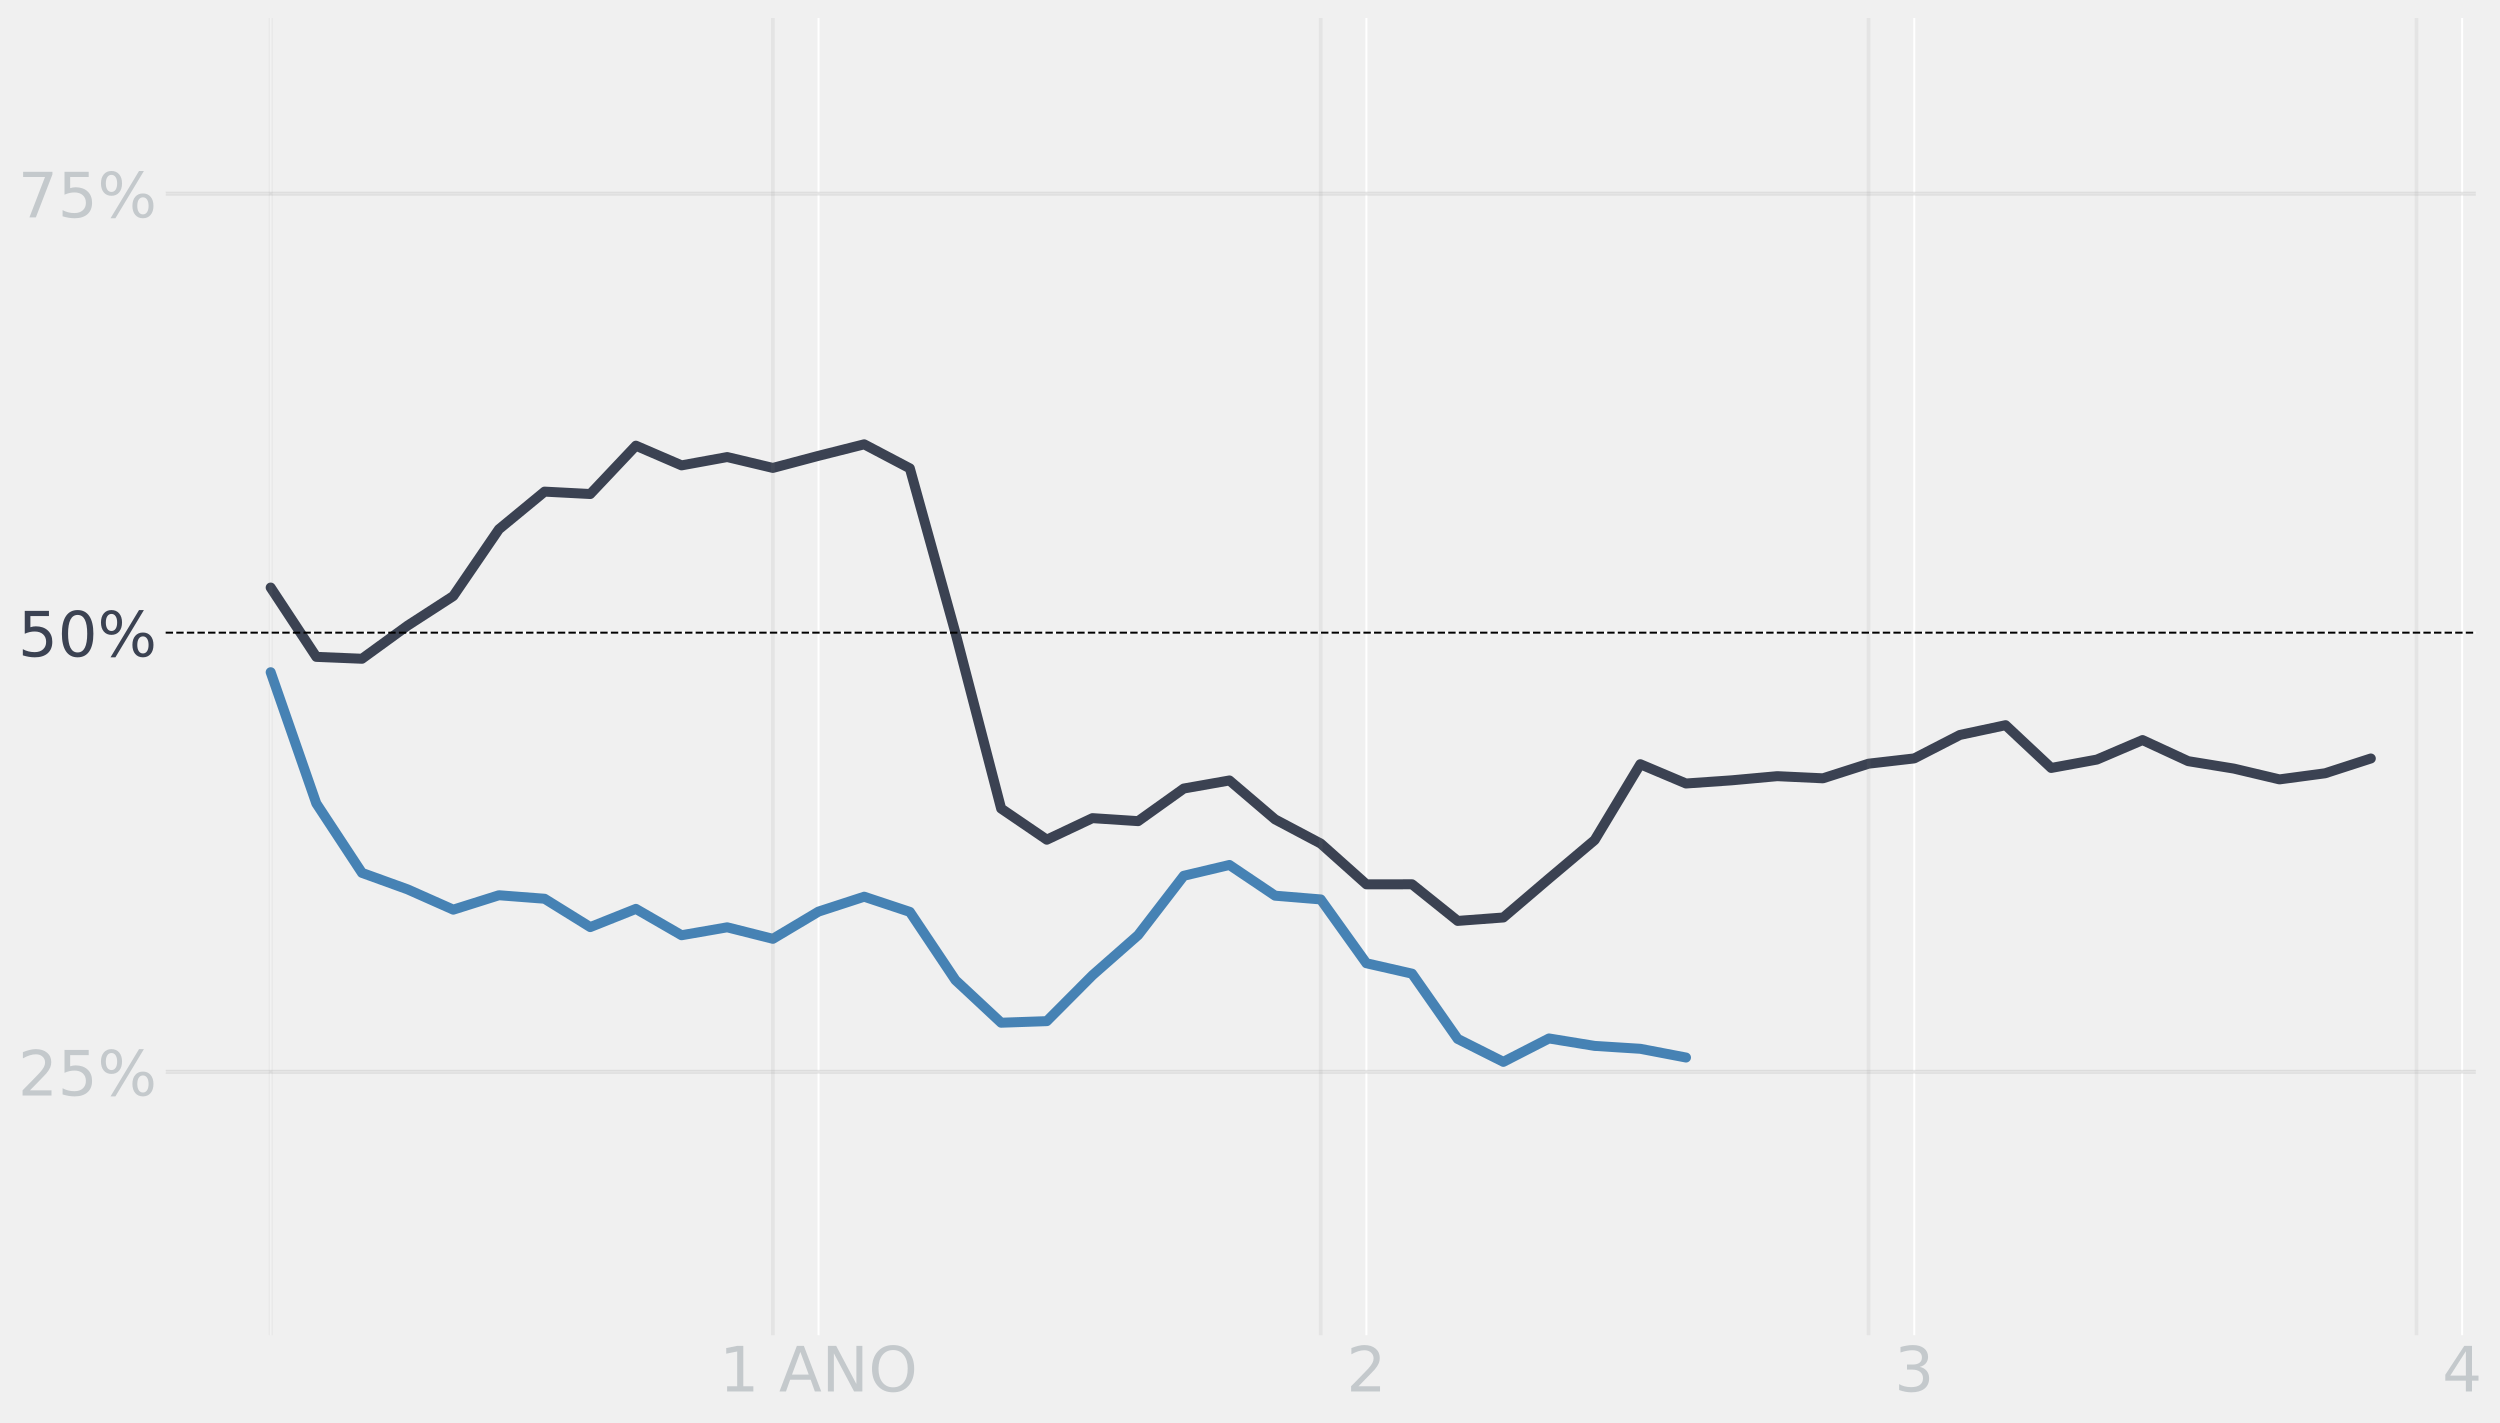
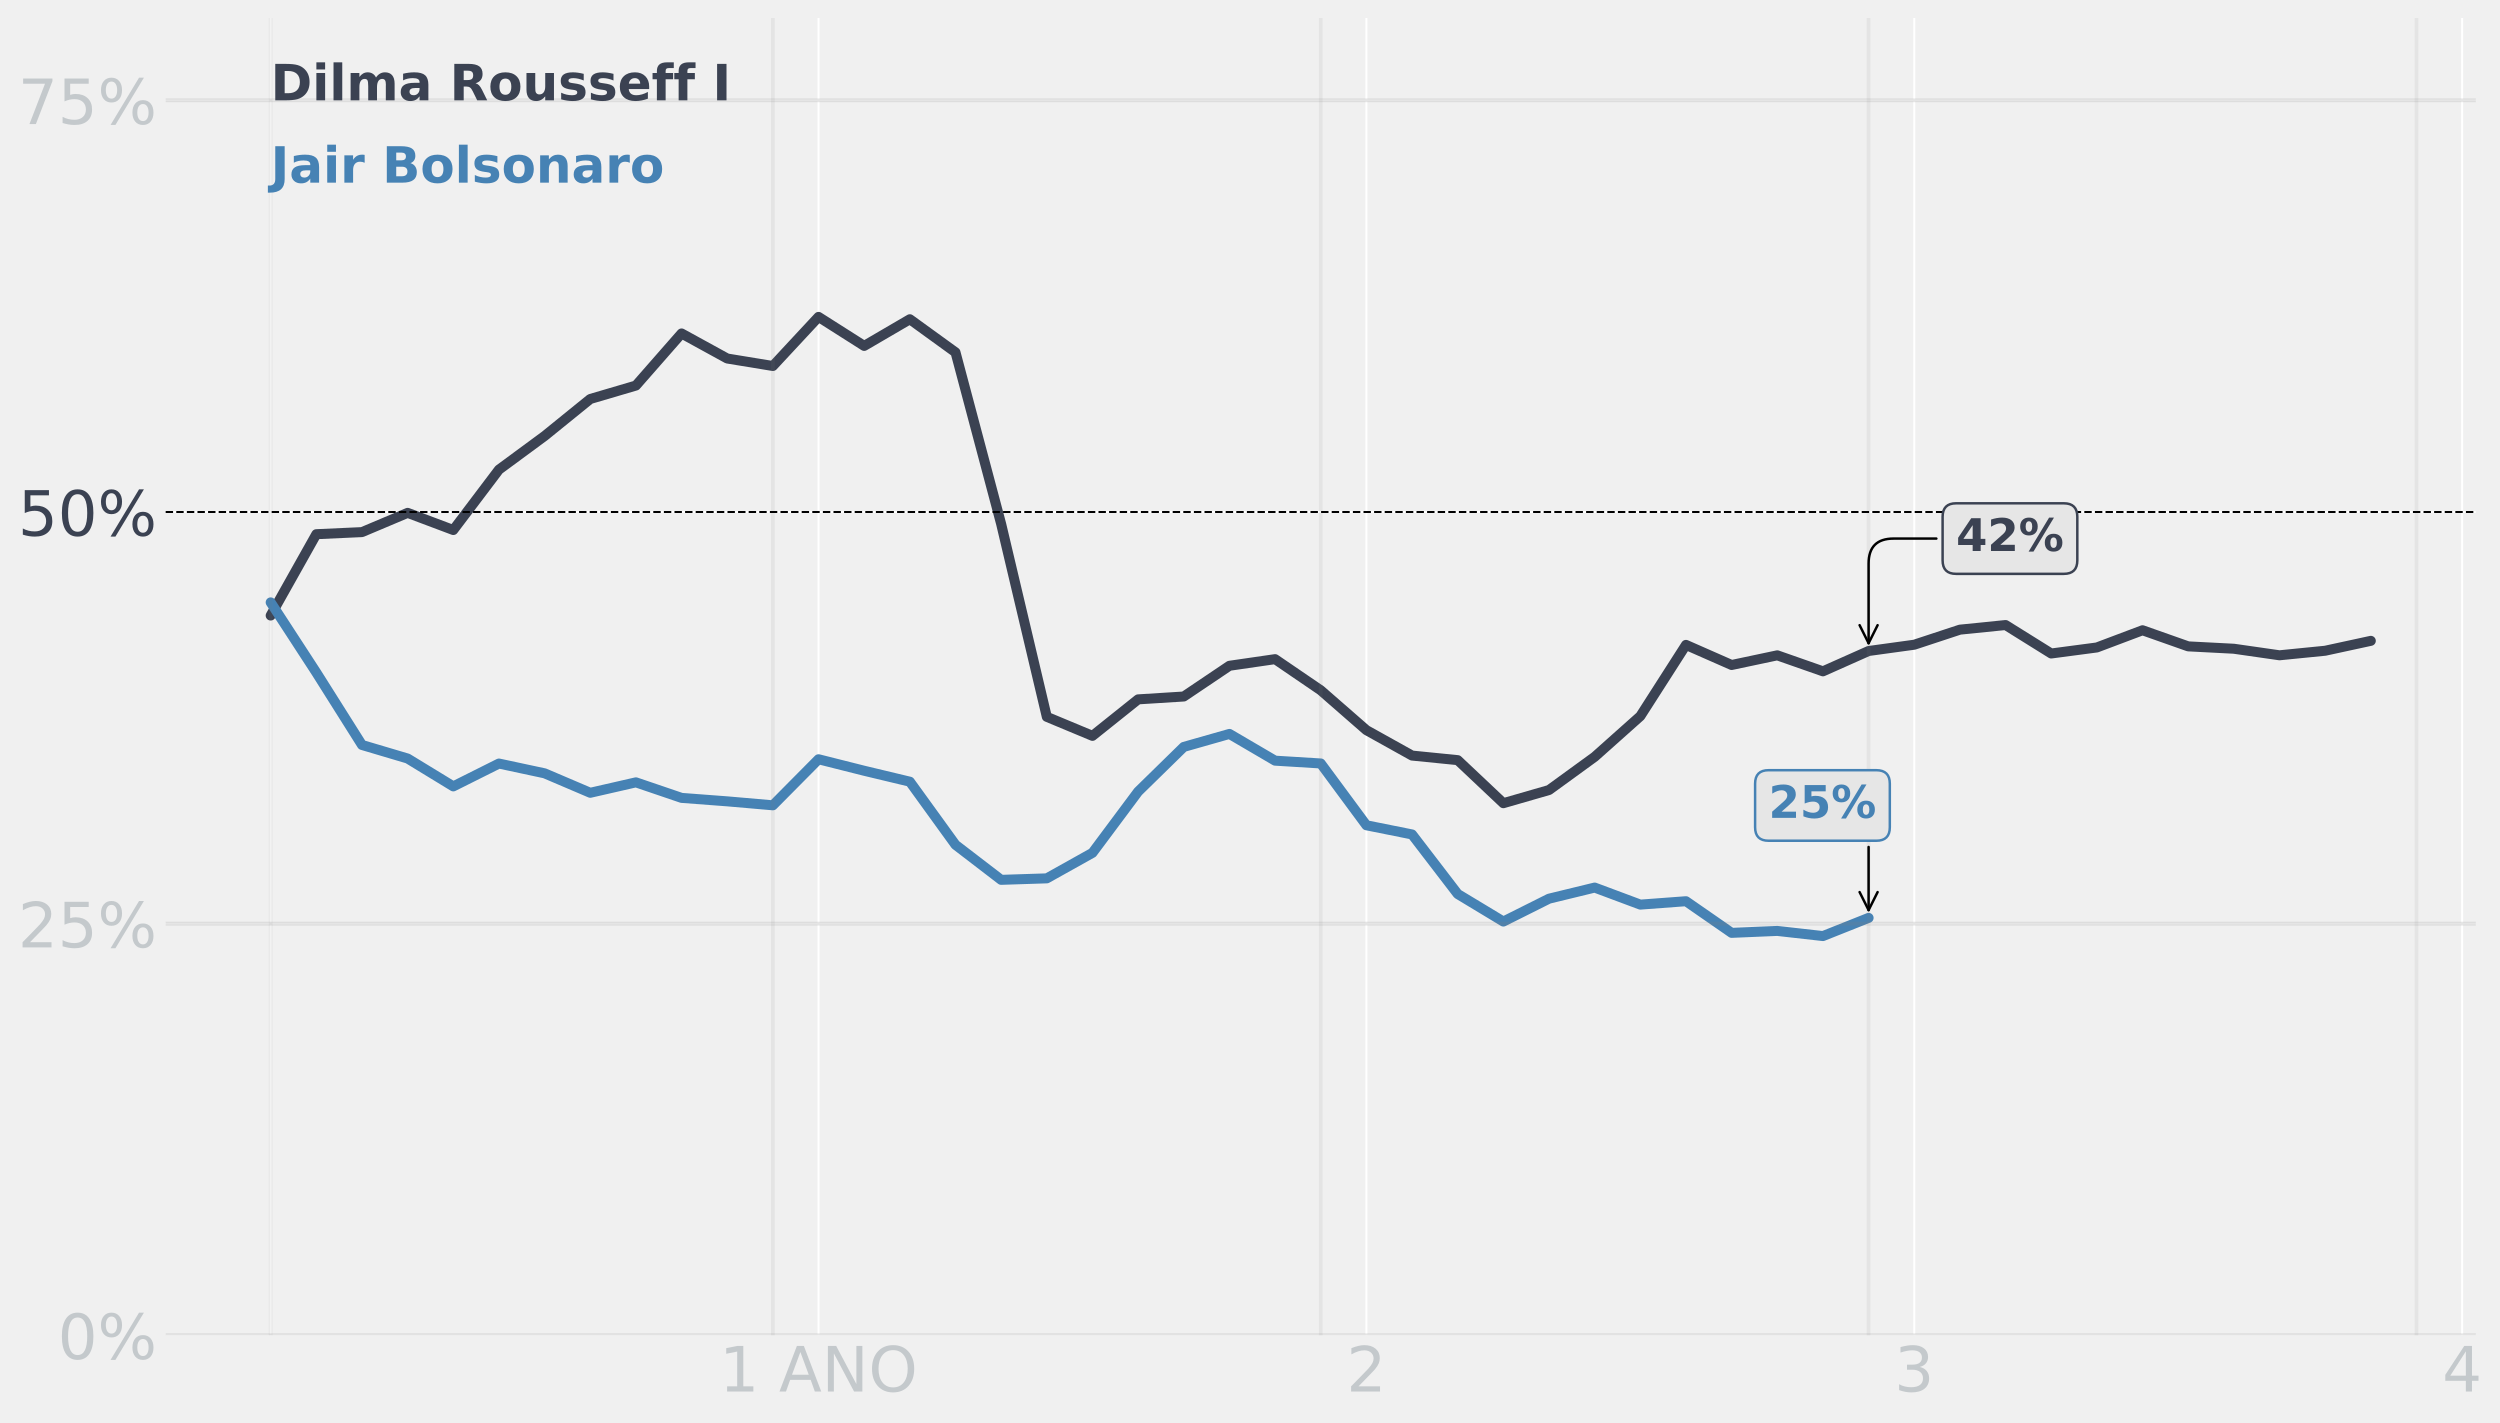
- <svg xmlns="http://www.w3.org/2000/svg" xmlns:xlink="http://www.w3.org/1999/xlink" height="568.995pt" version="1.1" viewBox="0 0 1000.035 568.995" width="1000.035pt">
+ <svg xmlns="http://www.w3.org/2000/svg" xmlns:xlink="http://www.w3.org/1999/xlink" height="568.995pt" version="1.1" viewBox="0 0 999.973 568.995" width="999.973pt">
  <defs>
    <style type="text/css">*{stroke-linecap:butt;stroke-linejoin:round;}</style>
  </defs>
  <g id="figure_1">
    <g id="patch_1">
-       <path d="M 0 568.995  L 1000.035 568.995  L 1000.035 0  L 0 0  z " style="fill:#f0f0f0;" />
+       <path d="M 0 568.995  L 999.973 568.995  L 999.973 0  L 0 0  z " style="fill:#f0f0f0;" />
    </g>
    <g id="axes_1">
      <g id="patch_2">
-         <path d="M 66.266 534.1  L 990.361 534.1  L 990.361 7.2  L 66.266 7.2  z " style="fill:#f0f0f0;" />
+         <path d="M 66.266 534.1  L 990.298 534.1  L 990.298 7.2  L 66.266 7.2  z " style="fill:#f0f0f0;" />
      </g>
      <g id="matplotlib.axis_1">
        <g id="xtick_1">
          <g id="line2d_1">
-             <path clip-path="url(#p7c171c2317)" d="M 108.271 534.1  L 108.271 7.2  " style="fill:none;stroke:#ffffff;stroke-linecap:round;stroke-width:0.8;" />
+             <path clip-path="url(#p56f7542ed2)" d="M 108.268 534.1  L 108.268 7.2  " style="fill:none;stroke:#ffffff;stroke-linecap:round;stroke-width:0.8;" />
          </g>
          <g id="line2d_2" />
        </g>
        <g id="xtick_2">
          <g id="line2d_3">
-             <path clip-path="url(#p7c171c2317)" d="M 327.423 534.1  L 327.423 7.2  " style="fill:none;stroke:#ffffff;stroke-linecap:round;stroke-width:0.8;" />
+             <path clip-path="url(#p56f7542ed2)" d="M 327.406 534.1  L 327.406 7.2  " style="fill:none;stroke:#ffffff;stroke-linecap:round;stroke-width:0.8;" />
          </g>
          <g id="line2d_4" />
          <g id="text_1">
-             <g style="fill:#c4c9cc;" transform="translate(287.7555 556.5961)scale(0.25 -0.25)">
-               <defs>
-                 <path d="M 794 531  L 1825 531  L 1825 4091  L 703 3866  L 703 4441  L 1819 4666  L 2450 4666  L 2450 531  L 3481 531  L 3481 0  L 794 0  L 794 531  z " id="DejaVuSans-31" transform="scale(0.015625)" />
-                 <path id="DejaVuSans-20" transform="scale(0.015625)" />
-                 <path d="M 2188 4044  L 1331 1722  L 3047 1722  L 2188 4044  z M 1831 4666  L 2547 4666  L 4325 0  L 3669 0  L 3244 1197  L 1141 1197  L 716 0  L 50 0  L 1831 4666  z " id="DejaVuSans-41" transform="scale(0.015625)" />
-                 <path d="M 628 4666  L 1478 4666  L 3547 763  L 3547 4666  L 4159 4666  L 4159 0  L 3309 0  L 1241 3903  L 1241 0  L 628 0  L 628 4666  z " id="DejaVuSans-4e" transform="scale(0.015625)" />
-                 <path d="M 2522 4238  Q 1834 4238 1429 3725  Q 1025 3213 1025 2328  Q 1025 1447 1429 934  Q 1834 422 2522 422  Q 3209 422 3611 934  Q 4013 1447 4013 2328  Q 4013 3213 3611 3725  Q 3209 4238 2522 4238  z M 2522 4750  Q 3503 4750 4090 4092  Q 4678 3434 4678 2328  Q 4678 1225 4090 567  Q 3503 -91 2522 -91  Q 1538 -91 948 565  Q 359 1222 359 2328  Q 359 3434 948 4092  Q 1538 4750 2522 4750  z " id="DejaVuSans-4f" transform="scale(0.015625)" />
-               </defs>
-               <use xlink:href="#DejaVuSans-31" />
-               <use x="63.623" xlink:href="#DejaVuSans-20" />
-               <use x="95.41" xlink:href="#DejaVuSans-41" />
-               <use x="163.818" xlink:href="#DejaVuSans-4e" />
-               <use x="238.623" xlink:href="#DejaVuSans-4f" />
+             <g style="fill:#c4c9cc;" transform="translate(287.7378 556.5961)scale(0.25 -0.25)">
+               <defs>
+                 <path d="M 12.406 8.297  L 28.516 8.297  L 28.516 63.922  L 10.984 60.406  L 10.984 69.391  L 28.422 72.906  L 38.281 72.906  L 38.281 8.297  L 54.391 8.297  L 54.391 0  L 12.406 0  z " id="DejaVuSans-49" />
+                 <path id="DejaVuSans-32" />
+                 <path d="M 34.188 63.188  L 20.797 26.906  L 47.609 26.906  z M 28.609 72.906  L 39.797 72.906  L 67.578 0  L 57.328 0  L 50.688 18.703  L 17.828 18.703  L 11.188 0  L 0.781 0  z " id="DejaVuSans-65" />
+                 <path d="M 9.812 72.906  L 23.094 72.906  L 55.422 11.922  L 55.422 72.906  L 64.984 72.906  L 64.984 0  L 51.703 0  L 19.391 60.984  L 19.391 0  L 9.812 0  z " id="DejaVuSans-78" />
+                 <path d="M 39.406 66.219  Q 28.656 66.219 22.328 58.203  Q 16.016 50.203 16.016 36.375  Q 16.016 22.609 22.328 14.594  Q 28.656 6.594 39.406 6.594  Q 50.141 6.594 56.422 14.594  Q 62.703 22.609 62.703 36.375  Q 62.703 50.203 56.422 58.203  Q 50.141 66.219 39.406 66.219  z M 39.406 74.219  Q 54.734 74.219 63.906 63.938  Q 73.094 53.656 73.094 36.375  Q 73.094 19.141 63.906 8.859  Q 54.734 -1.422 39.406 -1.422  Q 24.031 -1.422 14.812 8.828  Q 5.609 19.094 5.609 36.375  Q 5.609 53.656 14.812 63.938  Q 24.031 74.219 39.406 74.219  z " id="DejaVuSans-79" />
+               </defs>
+               <use xlink:href="#DejaVuSans-49" />
+               <use x="63.623" xlink:href="#DejaVuSans-32" />
+               <use x="95.41" xlink:href="#DejaVuSans-65" />
+               <use x="163.818" xlink:href="#DejaVuSans-78" />
+               <use x="238.623" xlink:href="#DejaVuSans-79" />
            </g>
          </g>
        </g>
        <g id="xtick_3">
          <g id="line2d_5">
-             <path clip-path="url(#p7c171c2317)" d="M 546.576 534.1  L 546.576 7.2  " style="fill:none;stroke:#ffffff;stroke-linecap:round;stroke-width:0.8;" />
+             <path clip-path="url(#p56f7542ed2)" d="M 546.544 534.1  L 546.544 7.2  " style="fill:none;stroke:#ffffff;stroke-linecap:round;stroke-width:0.8;" />
          </g>
          <g id="line2d_6" />
          <g id="text_2">
-             <g style="fill:#c4c9cc;" transform="translate(538.6231 556.5961)scale(0.25 -0.25)">
-               <defs>
-                 <path d="M 1228 531  L 3431 531  L 3431 0  L 469 0  L 469 531  Q 828 903 1448 1529  Q 2069 2156 2228 2338  Q 2531 2678 2651 2914  Q 2772 3150 2772 3378  Q 2772 3750 2511 3984  Q 2250 4219 1831 4219  Q 1534 4219 1204 4116  Q 875 4013 500 3803  L 500 4441  Q 881 4594 1212 4672  Q 1544 4750 1819 4750  Q 2544 4750 2975 4387  Q 3406 4025 3406 3419  Q 3406 3131 3298 2873  Q 3191 2616 2906 2266  Q 2828 2175 2409 1742  Q 1991 1309 1228 531  z " id="DejaVuSans-32" transform="scale(0.015625)" />
-               </defs>
-               <use xlink:href="#DejaVuSans-32" />
+             <g style="fill:#c4c9cc;" transform="translate(538.5906 556.5961)scale(0.25 -0.25)">
+               <defs>
+                 <path d="M 19.188 8.297  L 53.609 8.297  L 53.609 0  L 7.328 0  L 7.328 8.297  Q 12.938 14.109 22.625 23.891  Q 32.328 33.688 34.812 36.531  Q 39.547 41.844 41.422 45.531  Q 43.312 49.219 43.312 52.781  Q 43.312 58.594 39.234 62.25  Q 35.156 65.922 28.609 65.922  Q 23.969 65.922 18.812 64.312  Q 13.672 62.703 7.812 59.422  L 7.812 69.391  Q 13.766 71.781 18.938 73  Q 24.125 74.219 28.422 74.219  Q 39.75 74.219 46.484 68.547  Q 53.219 62.891 53.219 53.422  Q 53.219 48.922 51.531 44.891  Q 49.859 40.875 45.406 35.406  Q 44.188 33.984 37.641 27.219  Q 31.109 20.453 19.188 8.297  z " id="DejaVuSans-50" />
+               </defs>
+               <use xlink:href="#DejaVuSans-50" />
            </g>
          </g>
        </g>
        <g id="xtick_4">
          <g id="line2d_7">
-             <path clip-path="url(#p7c171c2317)" d="M 765.729 534.1  L 765.729 7.2  " style="fill:none;stroke:#ffffff;stroke-linecap:round;stroke-width:0.8;" />
+             <path clip-path="url(#p56f7542ed2)" d="M 765.682 534.1  L 765.682 7.2  " style="fill:none;stroke:#ffffff;stroke-linecap:round;stroke-width:0.8;" />
          </g>
          <g id="line2d_8" />
          <g id="text_3">
-             <g style="fill:#c4c9cc;" transform="translate(757.7758 556.5961)scale(0.25 -0.25)">
-               <defs>
-                 <path d="M 2597 2516  Q 3050 2419 3304 2112  Q 3559 1806 3559 1356  Q 3559 666 3084 287  Q 2609 -91 1734 -91  Q 1441 -91 1130 -33  Q 819 25 488 141  L 488 750  Q 750 597 1062 519  Q 1375 441 1716 441  Q 2309 441 2620 675  Q 2931 909 2931 1356  Q 2931 1769 2642 2001  Q 2353 2234 1838 2234  L 1294 2234  L 1294 2753  L 1863 2753  Q 2328 2753 2575 2939  Q 2822 3125 2822 3475  Q 2822 3834 2567 4026  Q 2313 4219 1838 4219  Q 1578 4219 1281 4162  Q 984 4106 628 3988  L 628 4550  Q 988 4650 1302 4700  Q 1616 4750 1894 4750  Q 2613 4750 3031 4423  Q 3450 4097 3450 3541  Q 3450 3153 3228 2886  Q 3006 2619 2597 2516  z " id="DejaVuSans-33" transform="scale(0.015625)" />
-               </defs>
-               <use xlink:href="#DejaVuSans-33" />
+             <g style="fill:#c4c9cc;" transform="translate(757.7285 556.5961)scale(0.25 -0.25)">
+               <defs>
+                 <path d="M 40.578 39.312  Q 47.656 37.797 51.625 33  Q 55.609 28.219 55.609 21.188  Q 55.609 10.406 48.188 4.484  Q 40.766 -1.422 27.094 -1.422  Q 22.516 -1.422 17.656 -0.516  Q 12.797 0.391 7.625 2.203  L 7.625 11.719  Q 11.719 9.328 16.594 8.109  Q 21.484 6.891 26.812 6.891  Q 36.078 6.891 40.938 10.547  Q 45.797 14.203 45.797 21.188  Q 45.797 27.641 41.281 31.266  Q 36.766 34.906 28.719 34.906  L 20.219 34.906  L 20.219 43.016  L 29.109 43.016  Q 36.375 43.016 40.234 45.922  Q 44.094 48.828 44.094 54.297  Q 44.094 59.906 40.109 62.906  Q 36.141 65.922 28.719 65.922  Q 24.656 65.922 20.016 65.031  Q 15.375 64.156 9.812 62.312  L 9.812 71.094  Q 15.438 72.656 20.344 73.438  Q 25.25 74.219 29.594 74.219  Q 40.828 74.219 47.359 69.109  Q 53.906 64.016 53.906 55.328  Q 53.906 49.266 50.438 45.094  Q 46.969 40.922 40.578 39.312  z " id="DejaVuSans-51" />
+               </defs>
+               <use xlink:href="#DejaVuSans-51" />
            </g>
          </g>
        </g>
        <g id="xtick_5">
          <g id="line2d_9">
-             <path clip-path="url(#p7c171c2317)" d="M 984.882 534.1  L 984.882 7.2  " style="fill:none;stroke:#ffffff;stroke-linecap:round;stroke-width:0.8;" />
+             <path clip-path="url(#p56f7542ed2)" d="M 984.82 534.1  L 984.82 7.2  " style="fill:none;stroke:#ffffff;stroke-linecap:round;stroke-width:0.8;" />
          </g>
          <g id="line2d_10" />
          <g id="text_4">
-             <g style="fill:#c4c9cc;" transform="translate(976.9286 556.5961)scale(0.25 -0.25)">
-               <defs>
-                 <path d="M 2419 4116  L 825 1625  L 2419 1625  L 2419 4116  z M 2253 4666  L 3047 4666  L 3047 1625  L 3713 1625  L 3713 1100  L 3047 1100  L 3047 0  L 2419 0  L 2419 1100  L 313 1100  L 313 1709  L 2253 4666  z " id="DejaVuSans-34" transform="scale(0.015625)" />
-               </defs>
-               <use xlink:href="#DejaVuSans-34" />
+             <g style="fill:#c4c9cc;" transform="translate(976.8665 556.5961)scale(0.25 -0.25)">
+               <defs>
+                 <path d="M 37.797 64.312  L 12.891 25.391  L 37.797 25.391  z M 35.203 72.906  L 47.609 72.906  L 47.609 25.391  L 58.016 25.391  L 58.016 17.188  L 47.609 17.188  L 47.609 0  L 37.797 0  L 37.797 17.188  L 4.891 17.188  L 4.891 26.703  z " id="DejaVuSans-52" />
+               </defs>
+               <use xlink:href="#DejaVuSans-52" />
            </g>
          </g>
        </g>
      </g>
      <g id="matplotlib.axis_2">
        <g id="ytick_1">
          <g id="line2d_11">
-             <path clip-path="url(#p7c171c2317)" d="M 66.266 428.72  L 990.361 428.72  " style="fill:none;stroke:#ffffff;stroke-linecap:round;stroke-width:0.8;" />
+             <path clip-path="url(#p56f7542ed2)" d="M 66.266 534.1  L 990.298 534.1  " style="fill:none;stroke:#ffffff;stroke-linecap:round;stroke-width:0.8;" />
          </g>
          <g id="line2d_12" />
          <g id="text_5">
-             <g style="fill:#c4c9cc;" transform="translate(7.2 438.218)scale(0.25 -0.25)">
-               <defs>
-                 <path d="M 691 4666  L 3169 4666  L 3169 4134  L 1269 4134  L 1269 2991  Q 1406 3038 1543 3061  Q 1681 3084 1819 3084  Q 2600 3084 3056 2656  Q 3513 2228 3513 1497  Q 3513 744 3044 326  Q 2575 -91 1722 -91  Q 1428 -91 1123 -41  Q 819 9 494 109  L 494 744  Q 775 591 1075 516  Q 1375 441 1709 441  Q 2250 441 2565 725  Q 2881 1009 2881 1497  Q 2881 1984 2565 2268  Q 2250 2553 1709 2553  Q 1456 2553 1204 2497  Q 953 2441 691 2322  L 691 4666  z " id="DejaVuSans-35" transform="scale(0.015625)" />
-                 <path d="M 4653 2053  Q 4381 2053 4226 1822  Q 4072 1591 4072 1178  Q 4072 772 4226 539  Q 4381 306 4653 306  Q 4919 306 5073 539  Q 5228 772 5228 1178  Q 5228 1588 5073 1820  Q 4919 2053 4653 2053  z M 4653 2450  Q 5147 2450 5437 2106  Q 5728 1763 5728 1178  Q 5728 594 5436 251  Q 5144 -91 4653 -91  Q 4153 -91 3862 251  Q 3572 594 3572 1178  Q 3572 1766 3864 2108  Q 4156 2450 4653 2450  z M 1428 4353  Q 1159 4353 1004 4120  Q 850 3888 850 3481  Q 850 3069 1003 2837  Q 1156 2606 1428 2606  Q 1700 2606 1854 2837  Q 2009 3069 2009 3481  Q 2009 3884 1853 4118  Q 1697 4353 1428 4353  z M 4250 4750  L 4750 4750  L 1831 -91  L 1331 -91  L 4250 4750  z M 1428 4750  Q 1922 4750 2215 4408  Q 2509 4066 2509 3481  Q 2509 2891 2217 2550  Q 1925 2209 1428 2209  Q 931 2209 642 2551  Q 353 2894 353 3481  Q 353 4063 643 4406  Q 934 4750 1428 4750  z " id="DejaVuSans-25" transform="scale(0.015625)" />
-               </defs>
-               <use xlink:href="#DejaVuSans-32" />
-               <use x="63.623" xlink:href="#DejaVuSans-35" />
-               <use x="127.246" xlink:href="#DejaVuSans-25" />
+             <g style="fill:#c4c9cc;" transform="translate(23.10625 543.598)scale(0.25 -0.25)">
+               <defs>
+                 <path d="M 31.781 66.406  Q 24.172 66.406 20.328 58.906  Q 16.5 51.422 16.5 36.375  Q 16.5 21.391 20.328 13.891  Q 24.172 6.391 31.781 6.391  Q 39.453 6.391 43.281 13.891  Q 47.125 21.391 47.125 36.375  Q 47.125 51.422 43.281 58.906  Q 39.453 66.406 31.781 66.406  z M 31.781 74.219  Q 44.047 74.219 50.516 64.516  Q 56.984 54.828 56.984 36.375  Q 56.984 17.969 50.516 8.266  Q 44.047 -1.422 31.781 -1.422  Q 19.531 -1.422 13.062 8.266  Q 6.594 17.969 6.594 36.375  Q 6.594 54.828 13.062 64.516  Q 19.531 74.219 31.781 74.219  z " id="DejaVuSans-48" />
+                 <path d="M 72.703 32.078  Q 68.453 32.078 66.031 28.469  Q 63.625 24.859 63.625 18.406  Q 63.625 12.062 66.031 8.422  Q 68.453 4.781 72.703 4.781  Q 76.859 4.781 79.266 8.422  Q 81.688 12.062 81.688 18.406  Q 81.688 24.812 79.266 28.438  Q 76.859 32.078 72.703 32.078  z M 72.703 38.281  Q 80.422 38.281 84.953 32.906  Q 89.5 27.547 89.5 18.406  Q 89.5 9.281 84.938 3.922  Q 80.375 -1.422 72.703 -1.422  Q 64.891 -1.422 60.344 3.922  Q 55.812 9.281 55.812 18.406  Q 55.812 27.594 60.375 32.938  Q 64.938 38.281 72.703 38.281  z M 22.312 68.016  Q 18.109 68.016 15.688 64.375  Q 13.281 60.75 13.281 54.391  Q 13.281 47.953 15.672 44.328  Q 18.062 40.719 22.312 40.719  Q 26.562 40.719 28.969 44.328  Q 31.391 47.953 31.391 54.391  Q 31.391 60.688 28.953 64.344  Q 26.516 68.016 22.312 68.016  z M 66.406 74.219  L 74.219 74.219  L 28.609 -1.422  L 20.797 -1.422  z M 22.312 74.219  Q 30.031 74.219 34.609 68.875  Q 39.203 63.531 39.203 54.391  Q 39.203 45.172 34.641 39.844  Q 30.078 34.516 22.312 34.516  Q 14.547 34.516 10.031 39.859  Q 5.516 45.219 5.516 54.391  Q 5.516 63.484 10.047 68.844  Q 14.594 74.219 22.312 74.219  z " id="DejaVuSans-37" />
+               </defs>
+               <use xlink:href="#DejaVuSans-48" />
+               <use x="63.623" xlink:href="#DejaVuSans-37" />
            </g>
          </g>
        </g>
        <g id="ytick_2">
          <g id="line2d_13">
-             <path clip-path="url(#p7c171c2317)" d="M 66.266 253.087  L 990.361 253.087  " style="fill:none;stroke:#ffffff;stroke-linecap:round;stroke-width:0.8;" />
+             <path clip-path="url(#p56f7542ed2)" d="M 66.266 369.444  L 990.298 369.444  " style="fill:none;stroke:#ffffff;stroke-linecap:round;stroke-width:0.8;" />
          </g>
          <g id="line2d_14" />
          <g id="text_6">
-             <g style="fill:#3b4252;" transform="translate(7.2 262.5847)scale(0.25 -0.25)">
-               <defs>
-                 <path d="M 2034 4250  Q 1547 4250 1301 3770  Q 1056 3291 1056 2328  Q 1056 1369 1301 889  Q 1547 409 2034 409  Q 2525 409 2770 889  Q 3016 1369 3016 2328  Q 3016 3291 2770 3770  Q 2525 4250 2034 4250  z M 2034 4750  Q 2819 4750 3233 4129  Q 3647 3509 3647 2328  Q 3647 1150 3233 529  Q 2819 -91 2034 -91  Q 1250 -91 836 529  Q 422 1150 422 2328  Q 422 3509 836 4129  Q 1250 4750 2034 4750  z " id="DejaVuSans-30" transform="scale(0.015625)" />
-               </defs>
-               <use xlink:href="#DejaVuSans-35" />
-               <use x="63.623" xlink:href="#DejaVuSans-30" />
-               <use x="127.246" xlink:href="#DejaVuSans-25" />
+             <g style="fill:#c4c9cc;" transform="translate(7.2 378.9418)scale(0.25 -0.25)">
+               <defs>
+                 <path d="M 10.797 72.906  L 49.516 72.906  L 49.516 64.594  L 19.828 64.594  L 19.828 46.734  Q 21.969 47.469 24.109 47.828  Q 26.266 48.188 28.422 48.188  Q 40.625 48.188 47.75 41.5  Q 54.891 34.812 54.891 23.391  Q 54.891 11.625 47.562 5.094  Q 40.234 -1.422 26.906 -1.422  Q 22.312 -1.422 17.547 -0.641  Q 12.797 0.141 7.719 1.703  L 7.719 11.625  Q 12.109 9.234 16.797 8.062  Q 21.484 6.891 26.703 6.891  Q 35.156 6.891 40.078 11.328  Q 45.016 15.766 45.016 23.391  Q 45.016 31 40.078 35.438  Q 35.156 39.891 26.703 39.891  Q 22.75 39.891 18.812 39.016  Q 14.891 38.141 10.797 36.281  z " id="DejaVuSans-53" />
+               </defs>
+               <use xlink:href="#DejaVuSans-50" />
+               <use x="63.623" xlink:href="#DejaVuSans-53" />
+               <use x="127.246" xlink:href="#DejaVuSans-37" />
            </g>
          </g>
        </g>
        <g id="ytick_3">
          <g id="line2d_15">
-             <path clip-path="url(#p7c171c2317)" d="M 66.266 77.453  L 990.361 77.453  " style="fill:none;stroke:#ffffff;stroke-linecap:round;stroke-width:0.8;" />
+             <path clip-path="url(#p56f7542ed2)" d="M 66.266 204.787  L 990.298 204.787  " style="fill:none;stroke:#ffffff;stroke-linecap:round;stroke-width:0.8;" />
          </g>
          <g id="line2d_16" />
          <g id="text_7">
-             <g style="fill:#c4c9cc;" transform="translate(7.2 86.95138)scale(0.25 -0.25)">
-               <defs>
-                 <path d="M 525 4666  L 3525 4666  L 3525 4397  L 1831 0  L 1172 0  L 2766 4134  L 525 4134  L 525 4666  z " id="DejaVuSans-37" transform="scale(0.015625)" />
-               </defs>
-               <use xlink:href="#DejaVuSans-37" />
-               <use x="63.623" xlink:href="#DejaVuSans-35" />
-               <use x="127.246" xlink:href="#DejaVuSans-25" />
-             </g>
-           </g>
-         </g>
-       </g>
-       <g id="line2d_17">
-         <path clip-path="url(#p7c171c2317)" d="M 108.271 235.033  L 126.533 262.754  L 144.796 263.512  L 163.059 250.246  L 181.322 238.425  L 199.584 211.702  L 217.847 196.655  L 236.11 197.613  L 254.373 178.28  L 272.635 186.153  L 290.898 182.829  L 309.161 187.177  L 327.423 182.334  L 345.686 177.733  L 363.949 187.348  L 382.212 253.231  L 400.474 323.436  L 418.737 335.892  L 437 327.27  L 455.263 328.468  L 473.525 315.422  L 491.788 312.194  L 510.051 327.765  L 528.313 337.435  L 546.576 353.743  L 564.839 353.73  L 583.102 368.376  L 601.364 367.007  L 619.627 351.431  L 637.89 336.033  L 656.153 305.697  L 674.415 313.411  L 692.678 312.141  L 710.941 310.477  L 729.203 311.337  L 747.466 305.482  L 765.729 303.376  L 783.992 293.983  L 802.254 290.084  L 820.517 307.192  L 838.78 303.842  L 857.043 296.037  L 875.305 304.474  L 893.568 307.444  L 911.831 311.767  L 930.094 309.32  L 948.356 303.405  " style="fill:none;stroke:#3b4252;stroke-linecap:round;stroke-width:4;" />
-       </g>
-       <g id="line2d_18">
-         <path clip-path="url(#p7c171c2317)" d="M 108.271 268.898  L 126.533 321.39  L 144.796 349.158  L 163.059 355.766  L 181.322 363.878  L 199.584 358.109  L 217.847 359.514  L 236.11 370.85  L 254.373 363.563  L 272.635 374.107  L 290.898 370.938  L 309.161 375.54  L 327.423 364.647  L 345.686 358.694  L 363.949 364.769  L 382.212 392.079  L 400.474 409.102  L 418.737 408.471  L 437 390.126  L 455.263 374.059  L 473.525 350.326  L 491.788 345.996  L 510.051 358.285  L 528.313 359.786  L 546.576 385.314  L 564.839 389.478  L 583.102 415.581  L 601.364 424.757  L 619.627 415.395  L 637.89 418.378  L 656.153 419.532  L 674.415 423.024  " style="fill:none;stroke:#4682b4;stroke-linecap:round;stroke-width:4;" />
+             <g style="fill:#3b4252;" transform="translate(7.2 214.2855)scale(0.25 -0.25)">
+               <use xlink:href="#DejaVuSans-53" />
+               <use x="63.623" xlink:href="#DejaVuSans-48" />
+               <use x="127.246" xlink:href="#DejaVuSans-37" />
+             </g>
+           </g>
+         </g>
+         <g id="ytick_4">
+           <g id="line2d_17">
+             <path clip-path="url(#p56f7542ed2)" d="M 66.266 40.131  L 990.298 40.131  " style="fill:none;stroke:#ffffff;stroke-linecap:round;stroke-width:0.8;" />
+           </g>
+           <g id="line2d_18" />
+           <g id="text_8">
+             <g style="fill:#c4c9cc;" transform="translate(7.2 49.6293)scale(0.25 -0.25)">
+               <defs>
+                 <path d="M 8.203 72.906  L 55.078 72.906  L 55.078 68.703  L 28.609 0  L 18.312 0  L 43.219 64.594  L 8.203 64.594  z " id="DejaVuSans-55" />
+               </defs>
+               <use xlink:href="#DejaVuSans-55" />
+               <use x="63.623" xlink:href="#DejaVuSans-53" />
+               <use x="127.246" xlink:href="#DejaVuSans-37" />
+             </g>
+           </g>
+         </g>
      </g>
      <g id="line2d_19">
-         <path clip-path="url(#p7c171c2317)" d="M 108.271 534.1  L 108.271 7.2  " style="fill:none;stroke:#808080;stroke-linecap:round;stroke-opacity:0.1;stroke-width:1.5;" />
+         <path clip-path="url(#p56f7542ed2)" d="M 108.268 246.204  L 126.529 213.672  L 144.791 212.838  L 163.052 205.138  L 181.314 212.001  L 199.575 187.848  L 217.837 174.394  L 236.098 159.591  L 254.36 154.216  L 272.621 133.382  L 290.883 143.401  L 309.144 146.394  L 327.406 126.753  L 345.667 138.358  L 363.929 127.694  L 382.19 140.923  L 400.452 209.587  L 418.713 286.727  L 436.975 294.335  L 455.236 279.737  L 473.498 278.596  L 491.759 266.303  L 510.021 263.653  L 528.282 276.115  L 546.544 292.048  L 564.805 302.22  L 583.067 304.046  L 601.328 321.27  L 619.59 316.003  L 637.851 302.727  L 656.113 286.452  L 674.374 257.949  L 692.636 265.99  L 710.897 262.122  L 729.159 268.526  L 747.42 260.392  L 765.682 257.879  L 783.943 251.855  L 802.205 250.008  L 820.466 261.393  L 838.728 258.978  L 856.989 252.095  L 875.251 258.538  L 893.512 259.488  L 911.774 262.108  L 930.035 260.29  L 948.297 256.329  " style="fill:none;stroke:#3b4252;stroke-linecap:round;stroke-width:4;" />
      </g>
      <g id="line2d_20">
-         <path clip-path="url(#p7c171c2317)" d="M 309.161 534.1  L 309.161 7.2  " style="fill:none;stroke:#808080;stroke-linecap:round;stroke-opacity:0.1;stroke-width:1.5;" />
+         <path clip-path="url(#p56f7542ed2)" d="M 108.268 240.952  L 126.529 269.018  L 144.791 297.978  L 163.052 303.401  L 181.314 314.546  L 199.575 305.408  L 217.837 309.321  L 236.098 317.109  L 254.36 312.929  L 272.621 319.148  L 290.883 320.529  L 309.144 322.117  L 327.406 303.692  L 345.667 308.294  L 363.929 312.668  L 382.19 337.911  L 400.452 351.926  L 418.713 351.332  L 436.975 341.129  L 455.236 316.635  L 473.498 298.759  L 491.759 293.561  L 510.021 304.258  L 528.282 305.378  L 546.544 330.104  L 564.805 333.77  L 583.067 357.586  L 601.328 368.606  L 619.59 359.464  L 637.851 355.018  L 656.113 361.837  L 674.374 360.476  L 692.636 373.133  L 710.897 372.358  L 729.159 374.416  L 747.42 367.145  " style="fill:none;stroke:#4682b4;stroke-linecap:round;stroke-width:4;" />
      </g>
      <g id="line2d_21">
-         <path clip-path="url(#p7c171c2317)" d="M 528.313 534.1  L 528.313 7.2  " style="fill:none;stroke:#808080;stroke-linecap:round;stroke-opacity:0.1;stroke-width:1.5;" />
+         <path clip-path="url(#p56f7542ed2)" d="M 108.268 534.1  L 108.268 7.2  " style="fill:none;stroke:#808080;stroke-linecap:round;stroke-opacity:0.1;stroke-width:1.5;" />
      </g>
      <g id="line2d_22">
-         <path clip-path="url(#p7c171c2317)" d="M 747.466 534.1  L 747.466 7.2  " style="fill:none;stroke:#808080;stroke-linecap:round;stroke-opacity:0.1;stroke-width:1.5;" />
+         <path clip-path="url(#p56f7542ed2)" d="M 309.144 534.1  L 309.144 7.2  " style="fill:none;stroke:#808080;stroke-linecap:round;stroke-opacity:0.1;stroke-width:1.5;" />
      </g>
      <g id="line2d_23">
-         <path clip-path="url(#p7c171c2317)" d="M 966.619 534.1  L 966.619 7.2  " style="fill:none;stroke:#808080;stroke-linecap:round;stroke-opacity:0.1;stroke-width:1.5;" />
+         <path clip-path="url(#p56f7542ed2)" d="M 528.282 534.1  L 528.282 7.2  " style="fill:none;stroke:#808080;stroke-linecap:round;stroke-opacity:0.1;stroke-width:1.5;" />
      </g>
      <g id="line2d_24">
-         <path clip-path="url(#p7c171c2317)" d="M 66.266 428.72  L 990.361 428.72  " style="fill:none;stroke:#808080;stroke-linecap:round;stroke-opacity:0.2;stroke-width:1.5;" />
+         <path clip-path="url(#p56f7542ed2)" d="M 747.42 534.1  L 747.42 7.2  " style="fill:none;stroke:#808080;stroke-linecap:round;stroke-opacity:0.1;stroke-width:1.5;" />
      </g>
      <g id="line2d_25">
-         <path clip-path="url(#p7c171c2317)" d="M 66.266 253.087  L 990.361 253.087  " style="fill:none;stroke:#000000;stroke-dasharray:2.96,1.28;stroke-dashoffset:0;stroke-width:0.8;" />
+         <path clip-path="url(#p56f7542ed2)" d="M 966.558 534.1  L 966.558 7.2  " style="fill:none;stroke:#808080;stroke-linecap:round;stroke-opacity:0.1;stroke-width:1.5;" />
      </g>
      <g id="line2d_26">
-         <path clip-path="url(#p7c171c2317)" d="M 66.266 77.453  L 990.361 77.453  " style="fill:none;stroke:#808080;stroke-linecap:round;stroke-opacity:0.2;stroke-width:1.5;" />
+         <path clip-path="url(#p56f7542ed2)" d="M 66.266 534.1  L 990.298 534.1  " style="fill:none;stroke:#808080;stroke-linecap:round;stroke-opacity:0.2;stroke-width:1.5;" />
+       </g>
+       <g id="line2d_27">
+         <path clip-path="url(#p56f7542ed2)" d="M 66.266 369.444  L 990.298 369.444  " style="fill:none;stroke:#808080;stroke-linecap:round;stroke-opacity:0.2;stroke-width:1.5;" />
+       </g>
+       <g id="line2d_28">
+         <path clip-path="url(#p56f7542ed2)" d="M 66.266 204.787  L 990.298 204.787  " style="fill:none;stroke:#000000;stroke-dasharray:2.96,1.28;stroke-dashoffset:0;stroke-width:0.8;" />
+       </g>
+       <g id="line2d_29">
+         <path clip-path="url(#p56f7542ed2)" d="M 66.266 40.131  L 990.298 40.131  " style="fill:none;stroke:#808080;stroke-linecap:round;stroke-opacity:0.2;stroke-width:1.5;" />
+       </g>
+       <g id="text_9">
+         <g style="fill:#4682b4;" transform="translate(108.2678 73.0625)scale(0.2 -0.2)">
+           <defs>
+             <path d="M 9.188 72.906  L 27.984 72.906  L 27.984 7.078  Q 27.984 -6.547 20.578 -13.281  Q 13.188 -20.016 -1.812 -20.016  L -5.609 -20.016  L -5.609 -5.812  L -2.688 -5.812  Q 3.172 -5.812 6.172 -2.531  Q 9.188 0.734 9.188 7.078  z " id="DejaVuSans-Bold-74" />
+             <path d="M 32.906 24.609  Q 27.438 24.609 24.672 22.75  Q 21.922 20.906 21.922 17.281  Q 21.922 13.969 24.141 12.078  Q 26.375 10.203 30.328 10.203  Q 35.25 10.203 38.625 13.734  Q 42 17.281 42 22.609  L 42 24.609  z M 59.625 31.203  L 59.625 0  L 42 0  L 42 8.109  Q 38.484 3.125 34.078 0.844  Q 29.688 -1.422 23.391 -1.422  Q 14.891 -1.422 9.594 3.531  Q 4.297 8.5 4.297 16.406  Q 4.297 26.031 10.906 30.516  Q 17.531 35.016 31.688 35.016  L 42 35.016  L 42 36.375  Q 42 40.531 38.719 42.453  Q 35.453 44.391 28.516 44.391  Q 22.906 44.391 18.062 43.266  Q 13.234 42.141 9.078 39.891  L 9.078 53.219  Q 14.703 54.594 20.359 55.297  Q 26.031 56 31.688 56  Q 46.484 56 53.047 50.172  Q 59.625 44.344 59.625 31.203  z " id="DejaVuSans-Bold-97" />
+             <path d="M 8.406 54.688  L 25.875 54.688  L 25.875 0  L 8.406 0  z M 8.406 75.984  L 25.875 75.984  L 25.875 61.719  L 8.406 61.719  z " id="DejaVuSans-Bold-105" />
+             <path d="M 49.031 39.797  Q 46.734 40.875 44.453 41.375  Q 42.188 41.891 39.891 41.891  Q 33.156 41.891 29.516 37.562  Q 25.875 33.25 25.875 25.203  L 25.875 0  L 8.406 0  L 8.406 54.688  L 25.875 54.688  L 25.875 45.703  Q 29.25 51.078 33.609 53.531  Q 37.984 56 44.094 56  Q 44.969 56 45.984 55.922  Q 47.016 55.859 48.969 55.609  z " id="DejaVuSans-Bold-114" />
+             <path id="DejaVuSans-Bold-32" />
+             <path d="M 38.375 44.672  Q 42.828 44.672 45.109 46.625  Q 47.406 48.578 47.406 52.391  Q 47.406 56.156 45.109 58.125  Q 42.828 60.109 38.375 60.109  L 27.984 60.109  L 27.984 44.672  z M 39.016 12.797  Q 44.672 12.797 47.531 15.188  Q 50.391 17.578 50.391 22.406  Q 50.391 27.156 47.562 29.516  Q 44.734 31.891 39.016 31.891  L 27.984 31.891  L 27.984 12.797  z M 56.5 39.016  Q 62.547 37.25 65.859 32.516  Q 69.188 27.781 69.188 20.906  Q 69.188 10.359 62.062 5.172  Q 54.938 0 40.375 0  L 9.188 0  L 9.188 72.906  L 37.406 72.906  Q 52.594 72.906 59.406 68.312  Q 66.219 63.719 66.219 53.609  Q 66.219 48.297 63.719 44.562  Q 61.234 40.828 56.5 39.016  z " id="DejaVuSans-Bold-66" />
+             <path d="M 34.422 43.5  Q 28.609 43.5 25.562 39.328  Q 22.516 35.156 22.516 27.297  Q 22.516 19.438 25.562 15.25  Q 28.609 11.078 34.422 11.078  Q 40.141 11.078 43.156 15.25  Q 46.188 19.438 46.188 27.297  Q 46.188 35.156 43.156 39.328  Q 40.141 43.5 34.422 43.5  z M 34.422 56  Q 48.531 56 56.469 48.375  Q 64.406 40.766 64.406 27.297  Q 64.406 13.812 56.469 6.188  Q 48.531 -1.422 34.422 -1.422  Q 20.266 -1.422 12.281 6.188  Q 4.297 13.812 4.297 27.297  Q 4.297 40.766 12.281 48.375  Q 20.266 56 34.422 56  z " id="DejaVuSans-Bold-111" />
+             <path d="M 8.406 75.984  L 25.875 75.984  L 25.875 0  L 8.406 0  z " id="DejaVuSans-Bold-108" />
+             <path d="M 51.125 52.984  L 51.125 39.703  Q 45.516 42.047 40.281 43.219  Q 35.062 44.391 30.422 44.391  Q 25.438 44.391 23.016 43.141  Q 20.609 41.891 20.609 39.312  Q 20.609 37.203 22.438 36.078  Q 24.266 34.969 29 34.422  L 32.078 33.984  Q 45.516 32.281 50.141 28.375  Q 54.781 24.469 54.781 16.109  Q 54.781 7.375 48.328 2.969  Q 41.891 -1.422 29.109 -1.422  Q 23.688 -1.422 17.891 -0.562  Q 12.109 0.297 6 2  L 6 15.281  Q 11.234 12.75 16.719 11.469  Q 22.219 10.203 27.875 10.203  Q 33.016 10.203 35.594 11.609  Q 38.188 13.031 38.188 15.828  Q 38.188 18.172 36.406 19.312  Q 34.625 20.453 29.297 21.094  L 26.219 21.484  Q 14.547 22.953 9.859 26.906  Q 5.172 30.859 5.172 38.922  Q 5.172 47.609 11.125 51.797  Q 17.094 56 29.391 56  Q 34.234 56 39.547 55.266  Q 44.875 54.547 51.125 52.984  z " id="DejaVuSans-Bold-115" />
+             <path d="M 63.375 33.297  L 63.375 0  L 45.797 0  L 45.797 5.422  L 45.797 25.484  Q 45.797 32.562 45.484 35.25  Q 45.172 37.938 44.391 39.203  Q 43.359 40.922 41.594 41.875  Q 39.844 42.828 37.594 42.828  Q 32.125 42.828 29 38.594  Q 25.875 34.375 25.875 26.906  L 25.875 0  L 8.406 0  L 8.406 54.688  L 25.875 54.688  L 25.875 46.688  Q 29.828 51.469 34.266 53.734  Q 38.719 56 44.094 56  Q 53.562 56 58.469 50.188  Q 63.375 44.391 63.375 33.297  z " id="DejaVuSans-Bold-110" />
+           </defs>
+           <use xlink:href="#DejaVuSans-Bold-74" />
+           <use x="37.207" xlink:href="#DejaVuSans-Bold-97" />
+           <use x="104.688" xlink:href="#DejaVuSans-Bold-105" />
+           <use x="138.965" xlink:href="#DejaVuSans-Bold-114" />
+           <use x="188.281" xlink:href="#DejaVuSans-Bold-32" />
+           <use x="223.096" xlink:href="#DejaVuSans-Bold-66" />
+           <use x="299.316" xlink:href="#DejaVuSans-Bold-111" />
+           <use x="368.018" xlink:href="#DejaVuSans-Bold-108" />
+           <use x="402.295" xlink:href="#DejaVuSans-Bold-115" />
+           <use x="461.816" xlink:href="#DejaVuSans-Bold-111" />
+           <use x="530.518" xlink:href="#DejaVuSans-Bold-110" />
+           <use x="601.709" xlink:href="#DejaVuSans-Bold-97" />
+           <use x="669.189" xlink:href="#DejaVuSans-Bold-114" />
+           <use x="718.506" xlink:href="#DejaVuSans-Bold-111" />
+         </g>
+       </g>
+       <g id="text_10">
+         <g style="fill:#3b4252;" transform="translate(108.2678 40.13125)scale(0.2 -0.2)">
+           <defs>
+             <path d="M 27.984 58.688  L 27.984 14.203  L 34.719 14.203  Q 46.234 14.203 52.312 19.922  Q 58.406 25.641 58.406 36.531  Q 58.406 47.359 52.344 53.016  Q 46.297 58.688 34.719 58.688  z M 9.188 72.906  L 29 72.906  Q 45.609 72.906 53.734 70.531  Q 61.859 68.172 67.672 62.5  Q 72.797 57.562 75.281 51.109  Q 77.781 44.672 77.781 36.531  Q 77.781 28.266 75.281 21.797  Q 72.797 15.328 67.672 10.406  Q 61.812 4.734 53.609 2.359  Q 45.406 0 29 0  L 9.188 0  z " id="DejaVuSans-Bold-68" />
+             <path d="M 59.078 45.609  Q 62.406 50.688 66.969 53.344  Q 71.531 56 77 56  Q 86.422 56 91.359 50.188  Q 96.297 44.391 96.297 33.297  L 96.297 0  L 78.719 0  L 78.719 28.516  Q 78.766 29.156 78.781 29.828  Q 78.812 30.516 78.812 31.781  Q 78.812 37.594 77.094 40.203  Q 75.391 42.828 71.578 42.828  Q 66.609 42.828 63.891 38.719  Q 61.188 34.625 61.078 26.859  L 61.078 0  L 43.5 0  L 43.5 28.516  Q 43.5 37.594 41.938 40.203  Q 40.375 42.828 36.375 42.828  Q 31.344 42.828 28.609 38.703  Q 25.875 34.578 25.875 26.906  L 25.875 0  L 8.297 0  L 8.297 54.688  L 25.875 54.688  L 25.875 46.688  Q 29.109 51.312 33.281 53.656  Q 37.453 56 42.484 56  Q 48.141 56 52.484 53.266  Q 56.844 50.531 59.078 45.609  z " id="DejaVuSans-Bold-109" />
+             <path d="M 35.891 40.578  Q 41.797 40.578 44.359 42.766  Q 46.922 44.969 46.922 50  Q 46.922 54.984 44.359 57.125  Q 41.797 59.281 35.891 59.281  L 27.984 59.281  L 27.984 40.578  z M 27.984 27.594  L 27.984 0  L 9.188 0  L 9.188 72.906  L 37.891 72.906  Q 52.297 72.906 59 68.062  Q 65.719 63.234 65.719 52.781  Q 65.719 45.562 62.219 40.922  Q 58.734 36.281 51.703 34.078  Q 55.562 33.203 58.609 30.094  Q 61.672 27 64.797 20.703  L 75 0  L 54.984 0  L 46.094 18.109  Q 43.406 23.578 40.641 25.578  Q 37.891 27.594 33.297 27.594  z " id="DejaVuSans-Bold-82" />
+             <path d="M 7.812 21.297  L 7.812 54.688  L 25.391 54.688  L 25.391 49.219  Q 25.391 44.781 25.344 38.062  Q 25.297 31.344 25.297 29.109  Q 25.297 22.516 25.641 19.609  Q 25.984 16.703 26.812 15.375  Q 27.875 13.672 29.609 12.734  Q 31.344 11.812 33.594 11.812  Q 39.062 11.812 42.188 16.016  Q 45.312 20.219 45.312 27.688  L 45.312 54.688  L 62.797 54.688  L 62.797 0  L 45.312 0  L 45.312 7.906  Q 41.359 3.125 36.938 0.844  Q 32.516 -1.422 27.203 -1.422  Q 17.719 -1.422 12.766 4.391  Q 7.812 10.203 7.812 21.297  z " id="DejaVuSans-Bold-117" />
+             <path d="M 62.984 27.484  L 62.984 22.516  L 22.125 22.516  Q 22.75 16.359 26.562 13.281  Q 30.375 10.203 37.203 10.203  Q 42.719 10.203 48.5 11.844  Q 54.297 13.484 60.406 16.797  L 60.406 3.328  Q 54.203 0.984 48 -0.219  Q 41.797 -1.422 35.594 -1.422  Q 20.75 -1.422 12.516 6.125  Q 4.297 13.672 4.297 27.297  Q 4.297 40.672 12.375 48.328  Q 20.453 56 34.625 56  Q 47.516 56 55.25 48.234  Q 62.984 40.484 62.984 27.484  z M 45.016 33.297  Q 45.016 38.281 42.109 41.328  Q 39.203 44.391 34.516 44.391  Q 29.438 44.391 26.266 41.531  Q 23.094 38.672 22.312 33.297  z " id="DejaVuSans-Bold-101" />
+             <path d="M 44.391 75.984  L 44.391 64.5  L 34.719 64.5  Q 31 64.5 29.531 63.156  Q 28.078 61.812 28.078 58.5  L 28.078 54.688  L 43.016 54.688  L 43.016 42.188  L 28.078 42.188  L 28.078 0  L 10.594 0  L 10.594 42.188  L 1.906 42.188  L 1.906 54.688  L 10.594 54.688  L 10.594 58.5  Q 10.594 67.438 15.578 71.703  Q 20.562 75.984 31 75.984  z " id="DejaVuSans-Bold-102" />
+             <path d="M 9.188 72.906  L 27.984 72.906  L 27.984 0  L 9.188 0  z " id="DejaVuSans-Bold-73" />
+           </defs>
+           <use xlink:href="#DejaVuSans-Bold-68" />
+           <use x="83.008" xlink:href="#DejaVuSans-Bold-105" />
+           <use x="117.285" xlink:href="#DejaVuSans-Bold-108" />
+           <use x="151.562" xlink:href="#DejaVuSans-Bold-109" />
+           <use x="255.762" xlink:href="#DejaVuSans-Bold-97" />
+           <use x="323.242" xlink:href="#DejaVuSans-Bold-32" />
+           <use x="358.057" xlink:href="#DejaVuSans-Bold-82" />
+           <use x="435.059" xlink:href="#DejaVuSans-Bold-111" />
+           <use x="503.76" xlink:href="#DejaVuSans-Bold-117" />
+           <use x="574.951" xlink:href="#DejaVuSans-Bold-115" />
+           <use x="634.473" xlink:href="#DejaVuSans-Bold-115" />
+           <use x="693.994" xlink:href="#DejaVuSans-Bold-101" />
+           <use x="761.816" xlink:href="#DejaVuSans-Bold-102" />
+           <use x="805.322" xlink:href="#DejaVuSans-Bold-102" />
+           <use x="848.828" xlink:href="#DejaVuSans-Bold-32" />
+           <use x="883.643" xlink:href="#DejaVuSans-Bold-73" />
+         </g>
+       </g>
+       <g id="patch_3">
+         <path d="M 774.518 215.425  L 757.42 215.425  Q 747.42 215.425 747.42 225.425  L 747.42 257.272  " style="fill:none;stroke:#000000;stroke-linecap:round;" />
+         <path d="M 751.02 250.072  L 747.42 257.272  L 743.82 250.072  " style="fill:none;stroke:#000000;stroke-linecap:round;" />
+       </g>
+       <g id="text_11">
+         <g id="patch_4">
+           <path d="M 782.42 229.535  L 825.505 229.535  Q 830.905 229.535 830.905 224.135  L 830.905 206.715  Q 830.905 201.315 825.505 201.315  L 782.42 201.315  Q 777.02 201.315 777.02 206.715  L 777.02 224.135  Q 777.02 229.535 782.42 229.535  z " style="fill:#e6e6e6;stroke:#3b4252;stroke-linejoin:miter;" />
+         </g>
+         <g style="fill:#3b4252;" transform="translate(782.4202 220.3918)scale(0.18 -0.18)">
+           <defs>
+             <path d="M 36.812 57.422  L 16.219 26.906  L 36.812 26.906  z M 33.688 72.906  L 54.594 72.906  L 54.594 26.906  L 64.984 26.906  L 64.984 13.281  L 54.594 13.281  L 54.594 0  L 36.812 0  L 36.812 13.281  L 4.5 13.281  L 4.5 29.391  z " id="DejaVuSans-Bold-52" />
+             <path d="M 28.812 13.812  L 60.891 13.812  L 60.891 0  L 7.906 0  L 7.906 13.812  L 34.516 37.312  Q 38.094 40.531 39.797 43.609  Q 41.5 46.688 41.5 50  Q 41.5 55.125 38.062 58.25  Q 34.625 61.375 28.906 61.375  Q 24.516 61.375 19.281 59.5  Q 14.062 57.625 8.109 53.906  L 8.109 69.922  Q 14.453 72.016 20.656 73.109  Q 26.859 74.219 32.812 74.219  Q 45.906 74.219 53.156 68.453  Q 60.406 62.703 60.406 52.391  Q 60.406 46.438 57.328 41.281  Q 54.25 36.141 44.391 27.484  z " id="DejaVuSans-Bold-50" />
+             <path d="M 77.484 30.078  Q 74.031 30.078 72.125 27.078  Q 70.219 24.078 70.219 18.5  Q 70.219 12.891 72.094 9.891  Q 73.969 6.891 77.484 6.891  Q 81 6.891 82.859 9.891  Q 84.719 12.891 84.719 18.5  Q 84.719 24.078 82.828 27.078  Q 80.953 30.078 77.484 30.078  z M 77.484 38.281  Q 86.578 38.281 91.797 33  Q 97.016 27.734 97.016 18.5  Q 97.016 9.281 91.797 3.922  Q 86.578 -1.422 77.484 -1.422  Q 68.406 -1.422 63.156 3.922  Q 57.906 9.281 57.906 18.5  Q 57.906 27.688 63.156 32.984  Q 68.406 38.281 77.484 38.281  z M 32.719 -1.422  L 21.922 -1.422  L 67.484 74.219  L 78.328 74.219  z M 22.703 74.219  Q 31.781 74.219 36.984 68.922  Q 42.188 63.625 42.188 54.391  Q 42.188 45.172 36.984 39.844  Q 31.781 34.516 22.703 34.516  Q 13.625 34.516 8.422 39.844  Q 3.219 45.172 3.219 54.391  Q 3.219 63.625 8.422 68.922  Q 13.625 74.219 22.703 74.219  z M 22.703 66.016  Q 19.188 66.016 17.281 62.984  Q 15.375 59.969 15.375 54.391  Q 15.375 48.781 17.281 45.719  Q 19.188 42.672 22.703 42.672  Q 26.219 42.672 28.094 45.719  Q 29.984 48.781 29.984 54.391  Q 29.984 59.969 28.078 62.984  Q 26.172 66.016 22.703 66.016  z " id="DejaVuSans-Bold-37" />
+           </defs>
+           <use xlink:href="#DejaVuSans-Bold-52" />
+           <use x="69.58" xlink:href="#DejaVuSans-Bold-50" />
+           <use x="139.16" xlink:href="#DejaVuSans-Bold-37" />
+         </g>
+       </g>
+       <g id="patch_5">
+         <path d="M 747.42 338.79  L 747.42 364.03  " style="fill:none;stroke:#000000;stroke-linecap:round;" />
+         <path d="M 751.02 356.83  L 747.42 364.03  L 743.82 356.83  " style="fill:none;stroke:#000000;stroke-linecap:round;" />
+       </g>
+       <g id="text_12">
+         <g id="patch_6">
+           <path d="M 707.42 336.289  L 750.505 336.289  Q 755.905 336.289 755.905 330.889  L 755.905 313.468  Q 755.905 308.068 750.505 308.068  L 707.42 308.068  Q 702.02 308.068 702.02 313.468  L 702.02 330.889  Q 702.02 336.289 707.42 336.289  z " style="fill:#e6e6e6;stroke:#4682b4;stroke-linejoin:miter;" />
+         </g>
+         <g style="fill:#4682b4;" transform="translate(707.4202 327.1454)scale(0.18 -0.18)">
+           <defs>
+             <path d="M 10.594 72.906  L 57.328 72.906  L 57.328 59.078  L 25.594 59.078  L 25.594 47.797  Q 27.734 48.391 29.906 48.703  Q 32.078 49.031 34.422 49.031  Q 47.75 49.031 55.172 42.359  Q 62.594 35.688 62.594 23.781  Q 62.594 11.969 54.516 5.266  Q 46.438 -1.422 32.078 -1.422  Q 25.875 -1.422 19.797 -0.219  Q 13.719 0.984 7.719 3.422  L 7.719 18.219  Q 13.672 14.797 19.016 13.078  Q 24.359 11.375 29.109 11.375  Q 35.938 11.375 39.859 14.719  Q 43.797 18.062 43.797 23.781  Q 43.797 29.547 39.859 32.859  Q 35.938 36.188 29.109 36.188  Q 25.047 36.188 20.453 35.125  Q 15.875 34.078 10.594 31.891  z " id="DejaVuSans-Bold-53" />
+           </defs>
+           <use xlink:href="#DejaVuSans-Bold-50" />
+           <use x="69.58" xlink:href="#DejaVuSans-Bold-53" />
+           <use x="139.16" xlink:href="#DejaVuSans-Bold-37" />
+         </g>
      </g>
    </g>
  </g>
  <defs>
-     <clipPath id="p7c171c2317">
-       <rect height="526.9" width="924.094" x="66.266" y="7.2" />
+     <clipPath id="p56f7542ed2">
+       <rect height="526.9" width="924.032" x="66.266" y="7.2" />
    </clipPath>
  </defs>
</svg>
